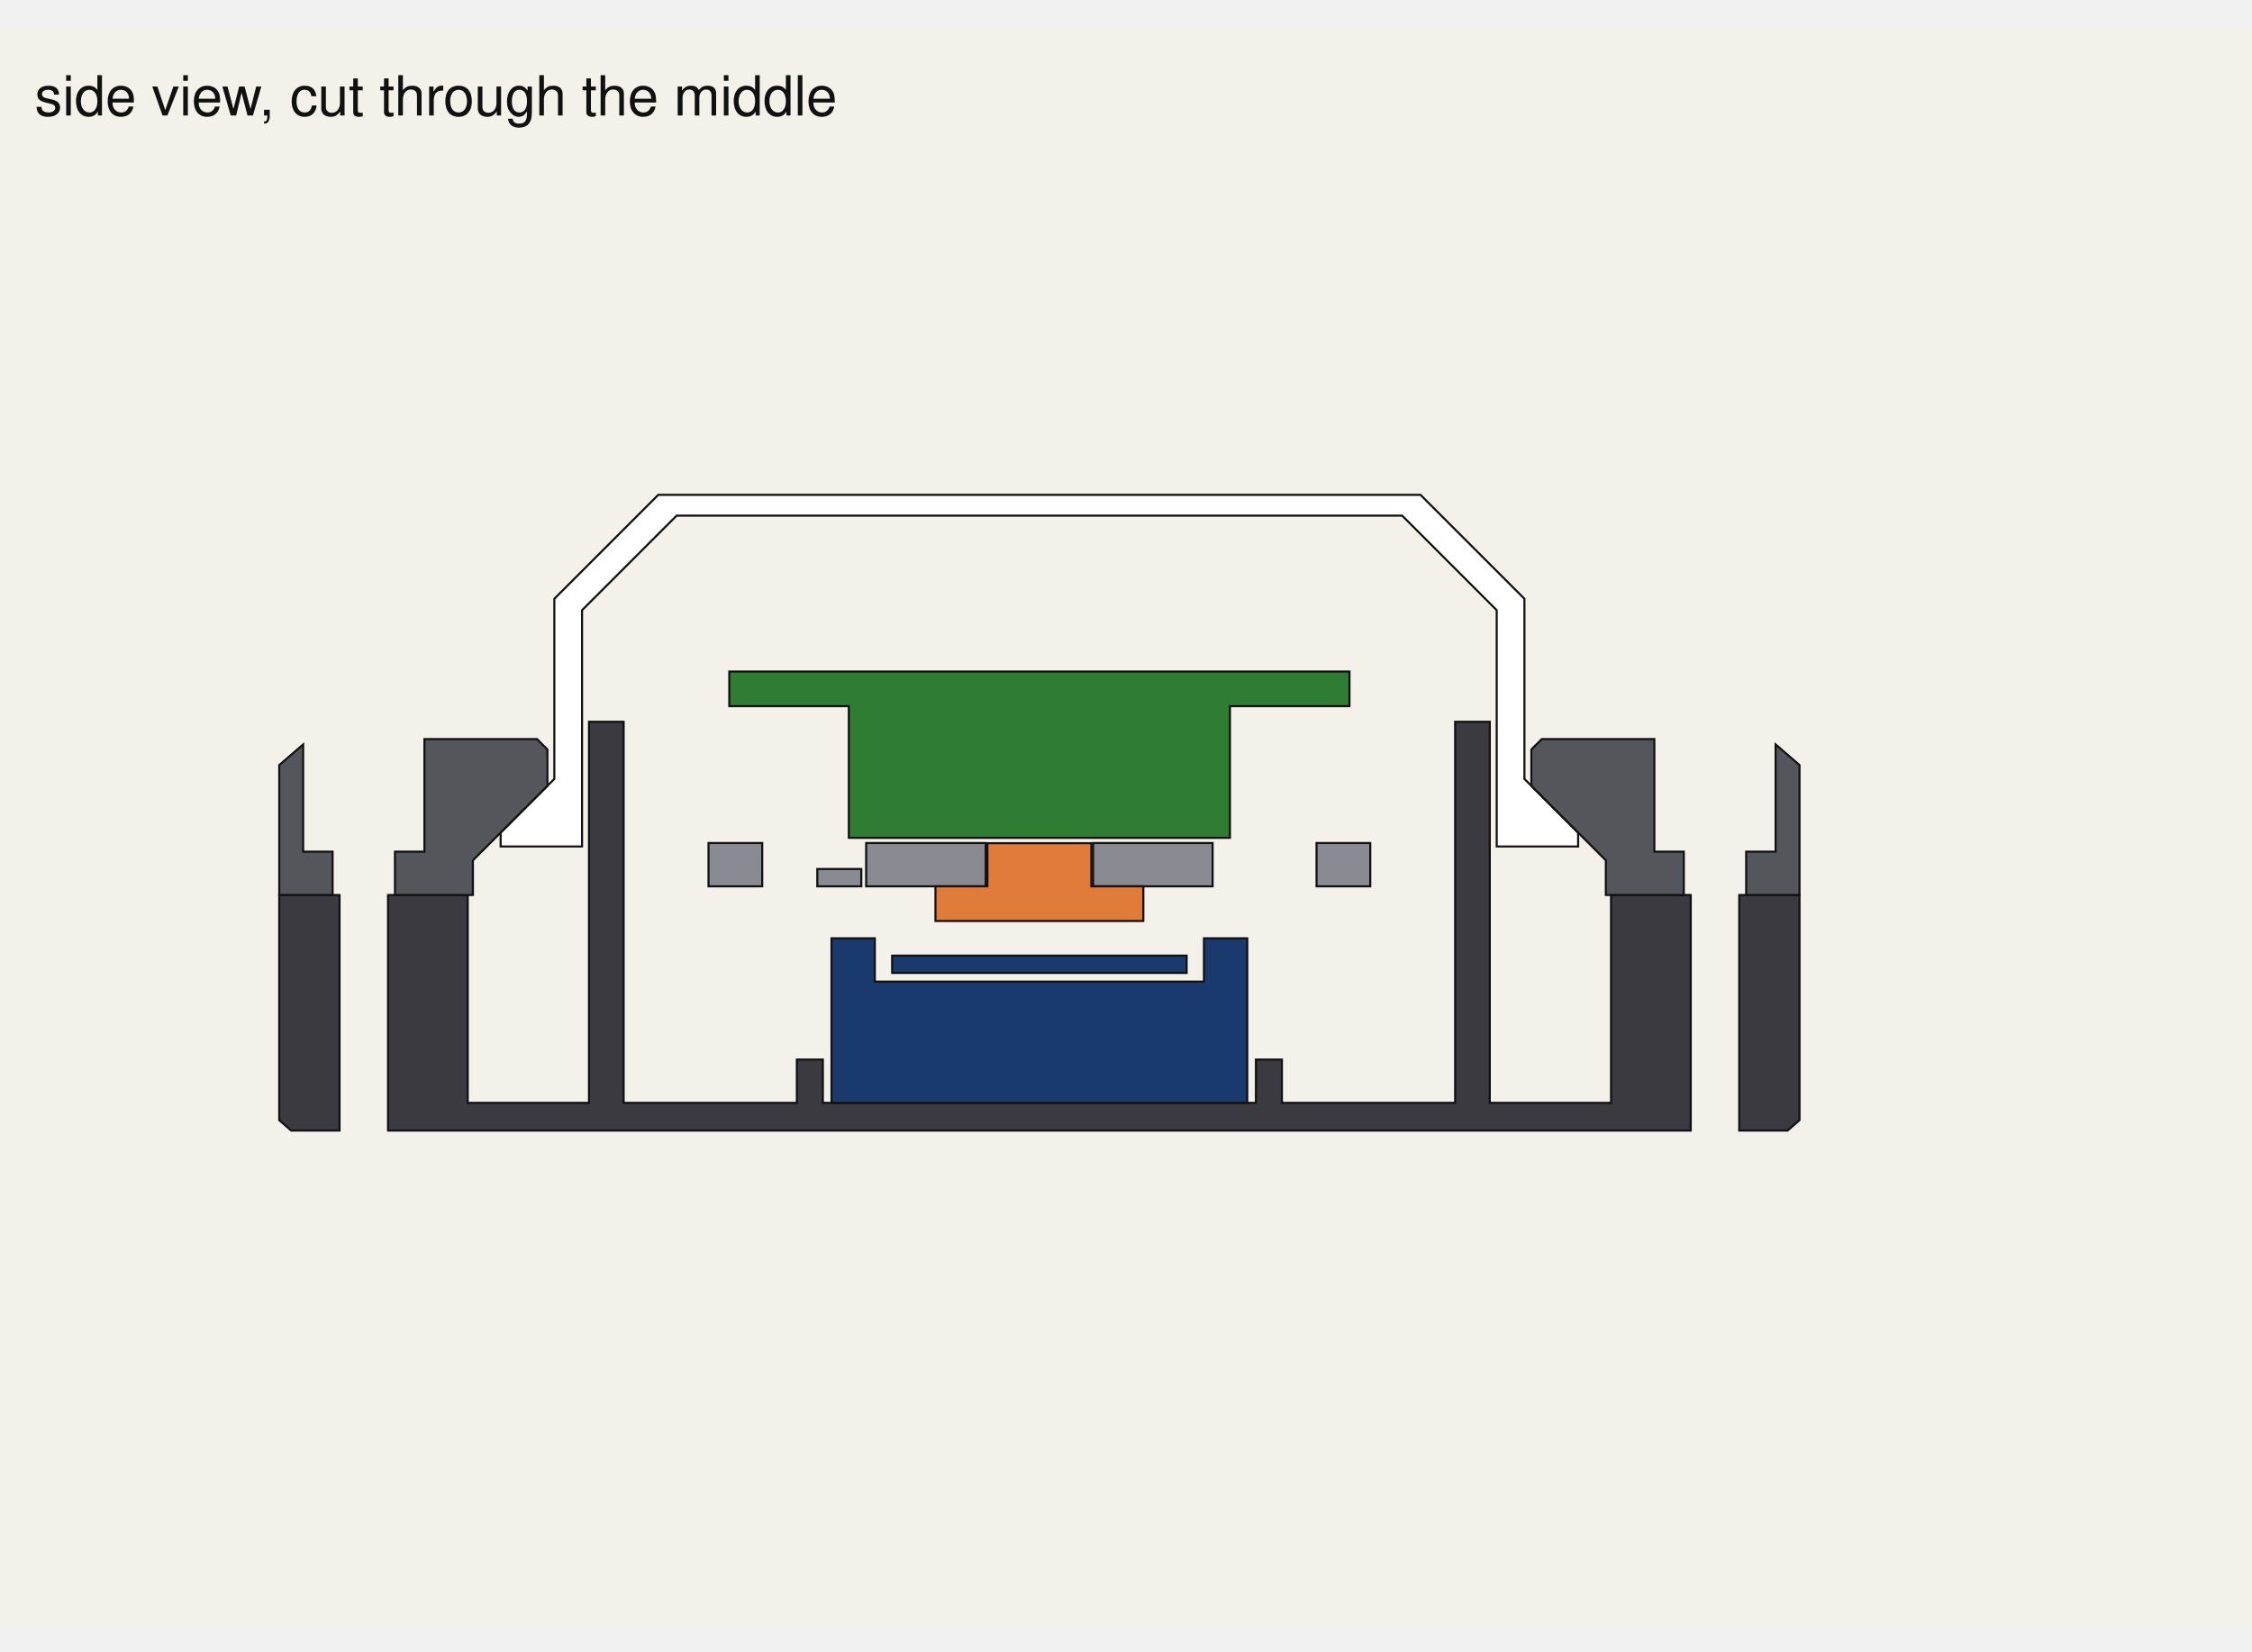
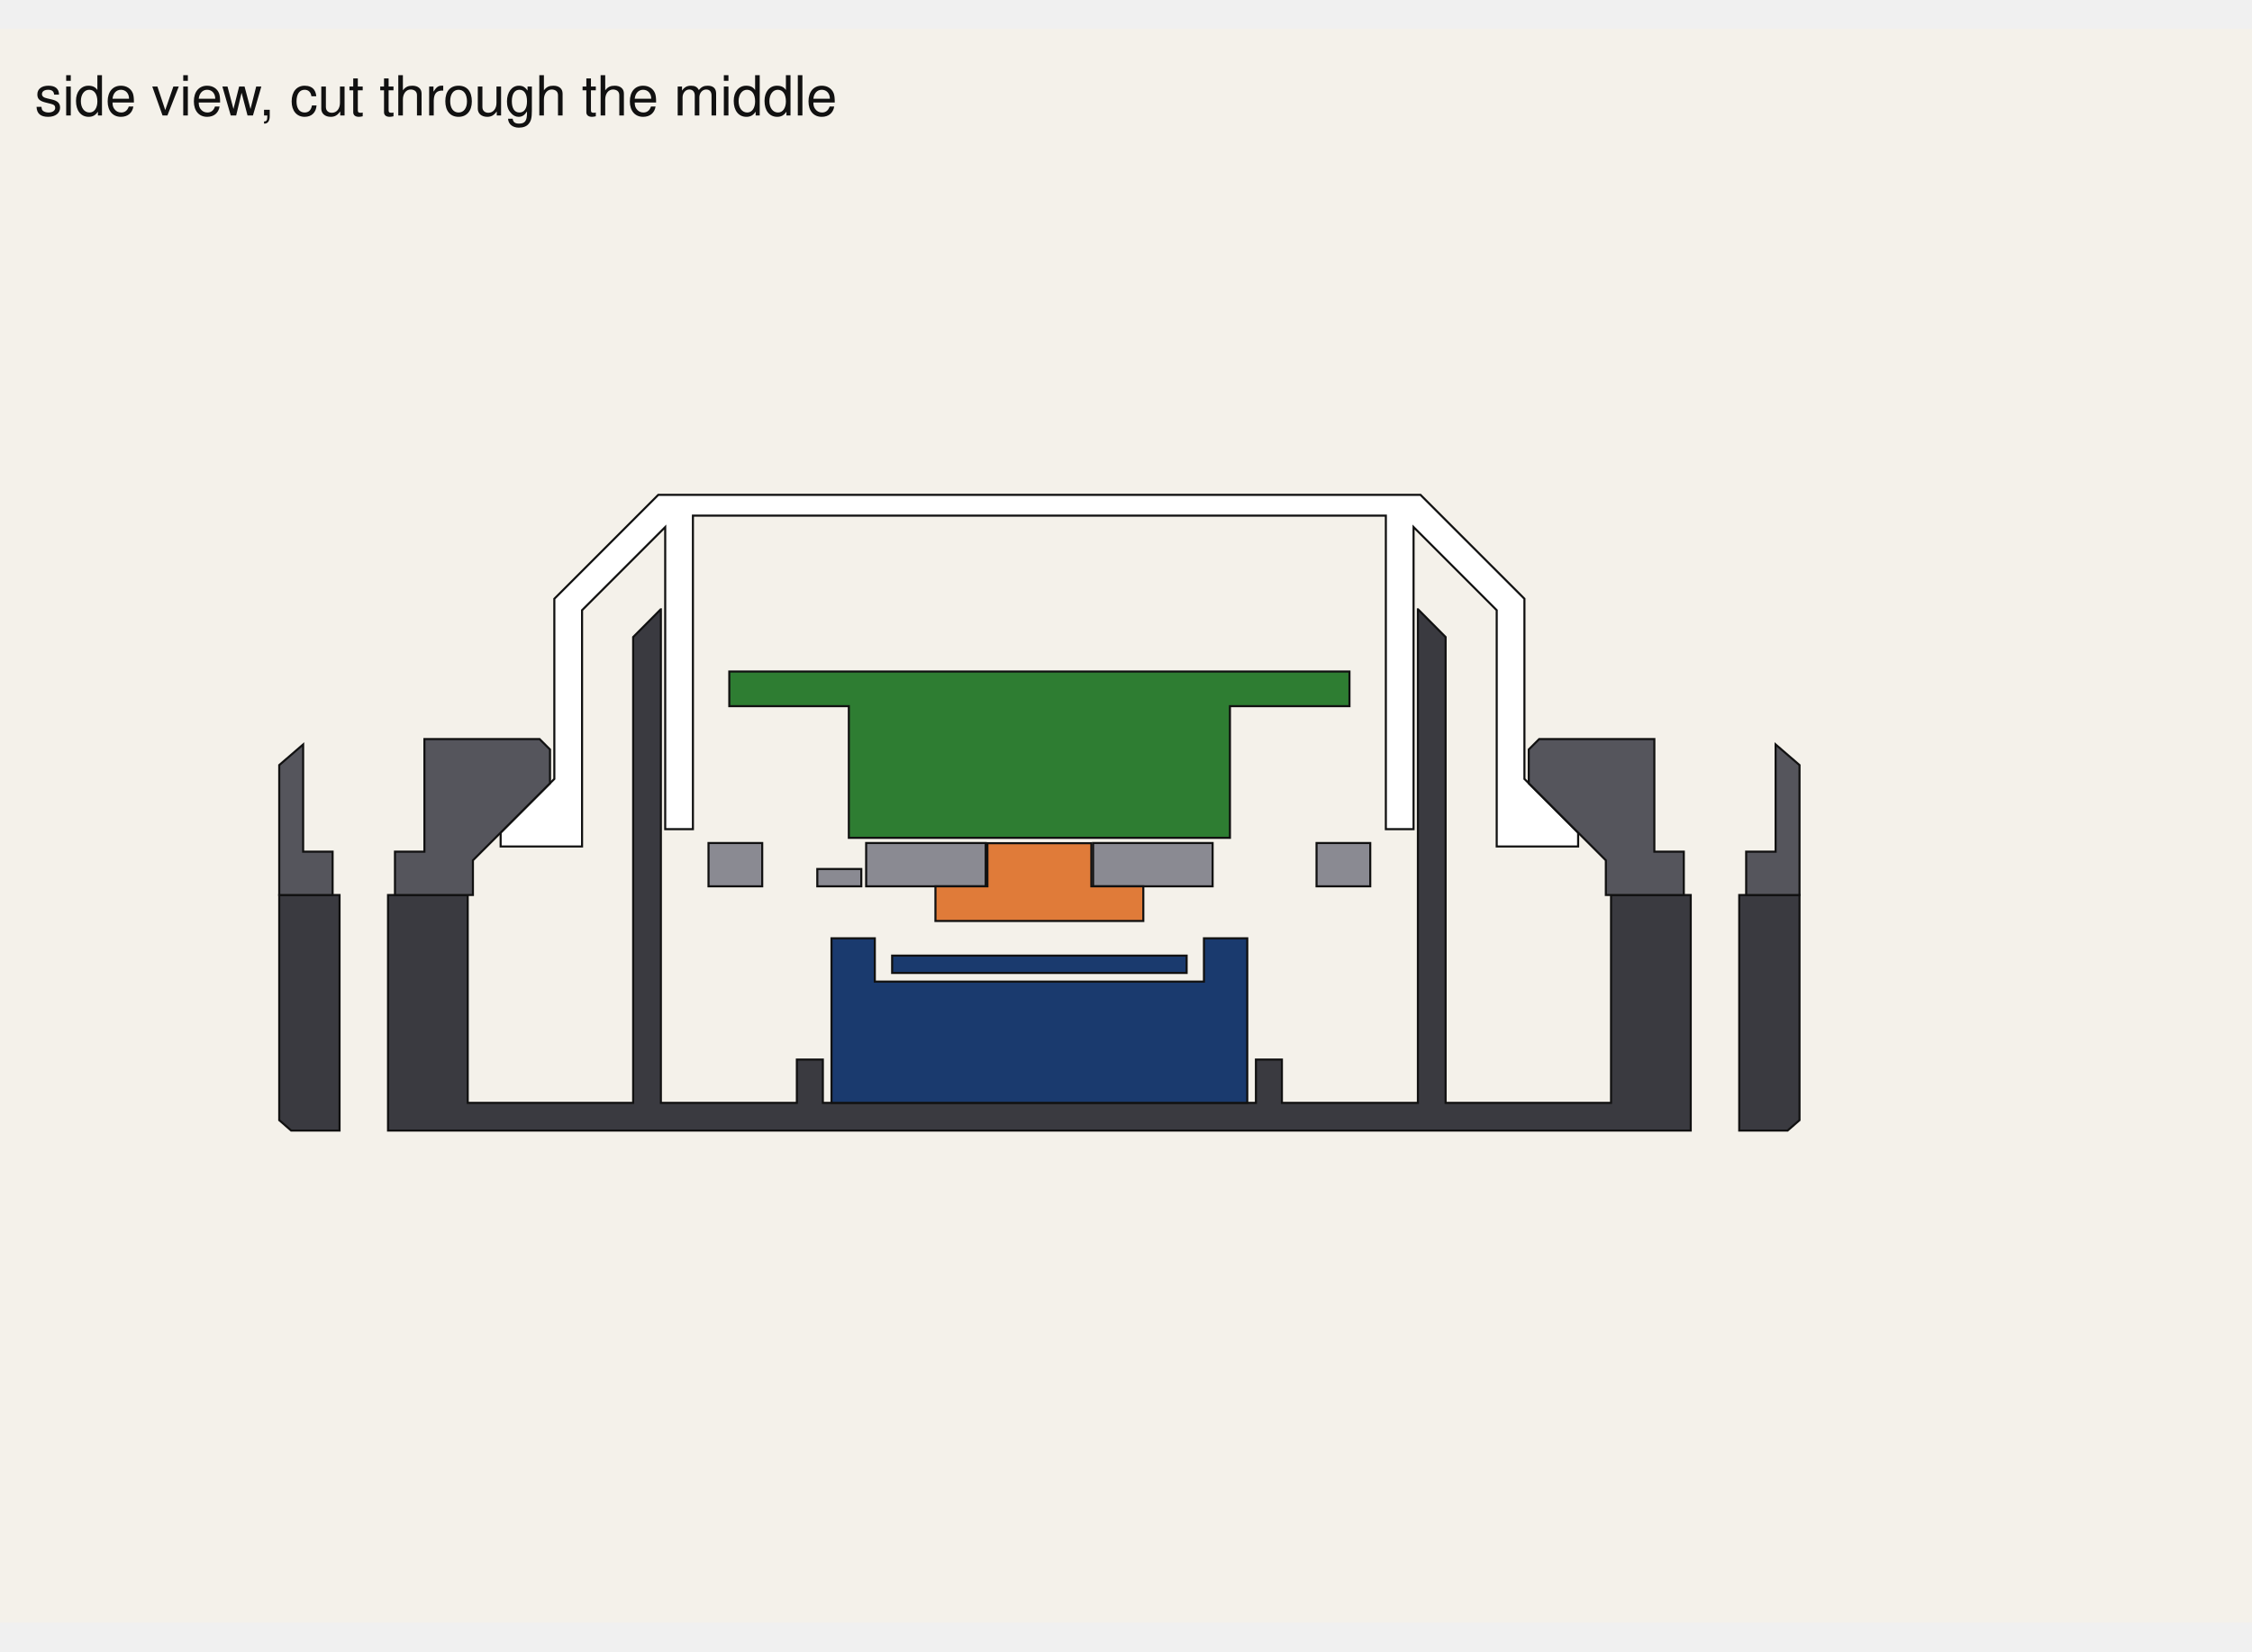
<svg xmlns="http://www.w3.org/2000/svg" viewBox="-60 -62 130 92" width="1320" height="968">
  <rect x="-60" y="-62" width="130" height="92" fill="#f4f1ea" />
-   <path d="M-40.40,-7.00 L-40.40,-3.00 L-40.40,1.60 L-43.19,1.60 L-43.88,1.00 L-43.88,-12.00 L-40.40,-12.00 Z M-24.00,0.00 L-23.20,0.00 L-22.46,0.00 L-21.78,0.00 L-21.15,0.00 L-20.55,0.00 L-19.99,0.00 L-19.45,0.00 L-18.94,0.00 L-18.44,0.00 L-17.96,0.00 L-17.50,0.00 L-17.05,0.00 L-16.61,0.00 L-14.00,0.00 L-14.00,-1.25 L-14.00,-2.50 L-13.21,-2.50 L-12.50,-2.50 L-12.50,-1.25 L-12.50,0.00 L-9.75,0.00 L-2.75,0.00 L0.00,0.00 L7.00,0.00 L9.75,0.00 L12.50,0.00 L12.50,-1.25 L12.50,-2.50 L13.21,-2.50 L14.00,-2.50 L14.00,-1.25 L14.00,0.00 L16.61,0.00 L17.05,0.00 L17.50,0.00 L17.96,0.00 L18.44,0.00 L18.94,0.00 L19.45,0.00 L19.99,0.00 L20.55,0.00 L21.15,0.00 L21.78,0.00 L22.46,0.00 L23.20,0.00 L24.00,0.00 L24.00,-22.00 L26.00,-22.00 L26.00,0.00 L33.00,0.00 L33.00,-12.00 L37.60,-12.00 L37.60,-7.00 L37.60,-3.00 L37.60,1.60 L37.02,1.60 L37.02,1.60 L36.58,1.60 L-20.47,1.60 L-20.67,1.60 L-20.85,1.60 L-21.01,1.60 L-21.13,1.60 L-21.20,1.60 L-21.59,1.60 L-37.49,1.60 L-37.49,1.60 L-37.60,1.60 L-37.60,-3.00 L-37.60,-7.00 L-37.60,-12.00 L-33.00,-12.00 L-33.00,0.00 L-26.00,0.00 L-26.00,-22.00 L-24.00,-22.00 Z M43.88,1.00 L43.19,1.60 L40.40,1.60 L40.40,-3.00 L40.40,-7.00 L40.40,-12.00 L43.88,-12.00 Z" fill="#3a3a40" fill-rule="evenodd" stroke="#111" stroke-width="0.12" />
-   <path d="M28.00,-29.10 L28.00,-18.70 L31.10,-15.60 L31.10,-14.80 L26.40,-14.80 L26.40,-28.44 L20.94,-33.90 L0.00,-33.90 L-20.94,-33.90 L-26.40,-28.44 L-26.40,-14.80 L-31.10,-14.80 L-31.10,-15.60 L-28.00,-18.70 L-28.00,-29.10 L-22.00,-35.10 L0.00,-35.10 L22.00,-35.10 Z" fill="#ffffff" fill-rule="evenodd" stroke="#111" stroke-width="0.12" />
+   <path d="M-40.40,-7.00 L-40.40,-3.00 L-40.40,1.60 L-43.19,1.60 L-43.88,1.00 L-43.88,-12.00 L-40.40,-12.00 Z M-21.85,0.00 L-21.27,0.00 L-20.72,0.00 L-20.19,0.00 L-19.70,0.00 L-19.22,0.00 L-18.75,0.00 L-18.31,0.00 L-17.87,0.00 L-17.45,0.00 L-17.04,0.00 L-16.63,0.00 L-16.23,0.00 L-15.84,0.00 L-15.45,0.00 L-14.00,0.00 L-14.00,-1.25 L-14.00,-2.50 L-13.21,-2.50 L-12.50,-2.50 L-12.50,-1.25 L-12.50,0.00 L-9.75,0.00 L-2.75,0.00 L0.00,0.00 L2.75,0.00 L9.75,0.00 L12.50,0.00 L12.50,-1.25 L12.50,-2.50 L13.21,-2.50 L14.00,-2.50 L14.00,-1.25 L14.00,0.00 L15.45,0.00 L15.84,0.00 L16.23,0.00 L16.63,0.00 L17.04,0.00 L17.45,0.00 L17.87,0.00 L18.31,0.00 L18.75,0.00 L19.22,0.00 L19.70,0.00 L20.19,0.00 L20.72,0.00 L21.27,0.00 L21.85,0.00 L21.85,-28.49 L21.86,-28.49 L23.45,-26.89 L23.45,0.00 L33.00,0.00 L33.00,-12.00 L37.60,-12.00 L37.60,-7.00 L37.60,-3.00 L37.60,1.60 L37.02,1.60 L37.02,1.60 L36.58,1.60 L-20.47,1.60 L-20.67,1.60 L-20.85,1.60 L-21.01,1.60 L-21.13,1.60 L-21.20,1.60 L-21.59,1.60 L-37.49,1.60 L-37.49,1.60 L-37.60,1.60 L-37.60,-3.00 L-37.60,-7.00 L-37.60,-12.00 L-33.00,-12.00 L-33.00,0.00 L-23.45,0.00 L-23.45,-26.89 L-21.86,-28.49 L-21.85,-28.49 Z M43.88,1.00 L43.19,1.60 L40.40,1.60 L40.40,-3.00 L40.40,-7.00 L40.40,-12.00 L43.88,-12.00 Z" fill="#3a3a40" fill-rule="evenodd" stroke="#111" stroke-width="0.12" />
+   <path d="M28.00,-29.10 L28.00,-18.70 L31.10,-15.60 L31.10,-14.80 L26.40,-14.80 L26.40,-28.44 L21.60,-33.24 L21.60,-15.80 L20.00,-15.80 L20.00,-33.90 L0.00,-33.90 L-20.00,-33.90 L-20.00,-15.80 L-21.60,-15.80 L-21.60,-33.24 L-26.40,-28.44 L-26.40,-14.80 L-31.10,-14.80 L-31.10,-15.60 L-28.00,-18.70 L-28.00,-29.10 L-22.00,-35.10 L0.00,-35.10 L22.00,-35.10 Z" fill="#ffffff" fill-rule="evenodd" stroke="#111" stroke-width="0.12" />
  <path d="M-16.00,-12.50 L-19.10,-12.50 L-19.10,-15.00 L-16.00,-15.00 Z M-10.28,-12.57 L-10.28,-12.50 L-10.29,-12.50 L-10.35,-12.50 L-11.74,-12.50 L-12.82,-12.50 L-12.82,-12.93 L-12.82,-13.50 L-12.71,-13.50 L-12.36,-13.50 L-12.04,-13.50 L-11.74,-13.50 L-11.11,-13.50 L-11.08,-13.50 L-11.03,-13.50 L-10.95,-13.50 L-10.84,-13.50 L-10.70,-13.50 L-10.52,-13.50 L-10.29,-13.50 L-10.28,-13.50 Z M-3.10,-12.50 L-10.00,-12.50 L-10.00,-15.00 L-3.10,-15.00 Z M10.00,-12.50 L3.10,-12.50 L3.10,-15.00 L10.00,-15.00 Z M19.10,-12.50 L16.00,-12.50 L16.00,-15.00 L19.10,-15.00 Z" fill="#8a8a92" fill-rule="evenodd" stroke="#111" stroke-width="0.12" />
  <path d="M3.00,-12.50 L6.00,-12.50 L6.00,-10.50 L-6.00,-10.50 L-6.00,-12.50 L-3.00,-12.50 L-3.00,-14.99 L3.00,-14.99 Z" fill="#e07b39" fill-rule="evenodd" stroke="#111" stroke-width="0.12" />
-   <path d="M-42.50,-14.50 L-40.80,-14.50 L-40.80,-12.00 L-43.88,-12.00 L-43.88,-19.50 L-42.50,-20.69 Z M-28.40,-20.40 L-28.40,-18.30 L-32.70,-14.00 L-32.70,-12.00 L-37.20,-12.00 L-37.20,-14.50 L-35.50,-14.50 L-35.50,-21.00 L-29.00,-21.00 Z M35.50,-14.50 L37.20,-14.50 L37.20,-12.00 L32.70,-12.00 L32.70,-14.00 L28.40,-18.30 L28.40,-20.40 L29.00,-21.00 L35.50,-21.00 Z M43.88,-19.50 L43.88,-12.00 L40.80,-12.00 L40.80,-14.50 L42.50,-14.50 L42.50,-20.69 Z" fill="#55555c" fill-rule="evenodd" stroke="#111" stroke-width="0.12" />
+   <path d="M-42.50,-14.50 L-40.80,-14.50 L-40.80,-12.00 L-43.88,-12.00 L-43.88,-19.50 L-42.50,-20.69 Z M-28.25,-20.40 L-28.25,-18.45 L-32.70,-14.00 L-32.70,-12.00 L-37.20,-12.00 L-37.20,-14.50 L-35.50,-14.50 L-35.50,-21.00 L-28.85,-21.00 Z M35.50,-14.50 L37.20,-14.50 L37.20,-12.00 L32.70,-12.00 L32.70,-14.00 L28.25,-18.45 L28.25,-20.40 L28.85,-21.00 L35.50,-21.00 Z M43.88,-19.50 L43.88,-12.00 L40.80,-12.00 L40.80,-14.50 L42.50,-14.50 L42.50,-20.69 Z" fill="#55555c" fill-rule="evenodd" stroke="#111" stroke-width="0.12" />
  <path d="M17.90,-22.90 L11.00,-22.90 L11.00,-19.11 L11.00,-19.10 L11.00,-15.30 L0.00,-15.30 L-11.00,-15.30 L-11.00,-19.10 L-11.00,-19.11 L-11.00,-22.90 L-17.90,-22.90 L-17.90,-24.90 L0.00,-24.90 L17.90,-24.90 Z" fill="#2e7d32" fill-rule="evenodd" stroke="#111" stroke-width="0.12" />
  <path d="M-9.50,-8.25 L-9.50,-7.00 L0.00,-7.00 L9.50,-7.00 L9.50,-8.25 L9.50,-9.50 L10.60,-9.50 L12.00,-9.50 L12.00,-4.75 L12.00,0.00 L0.00,0.00 L-12.00,0.00 L-12.00,-4.75 L-12.00,-9.50 L-10.60,-9.50 L-9.50,-9.50 Z M8.50,-8.00 L8.50,-7.50 L0.00,-7.50 L-8.50,-7.50 L-8.50,-8.00 L-8.50,-8.50 L0.00,-8.50 L8.50,-8.50 Z" fill="#1a3a6e" fill-rule="evenodd" stroke="#111" stroke-width="0.12" />
  <path d="" fill="#c9a227" fill-rule="evenodd" stroke="#111" stroke-width="0.12" />
  <text x="-58" y="-57" font-family="Helvetica" font-size="3.2" fill="#111">side view, cut through the middle</text>
</svg>
